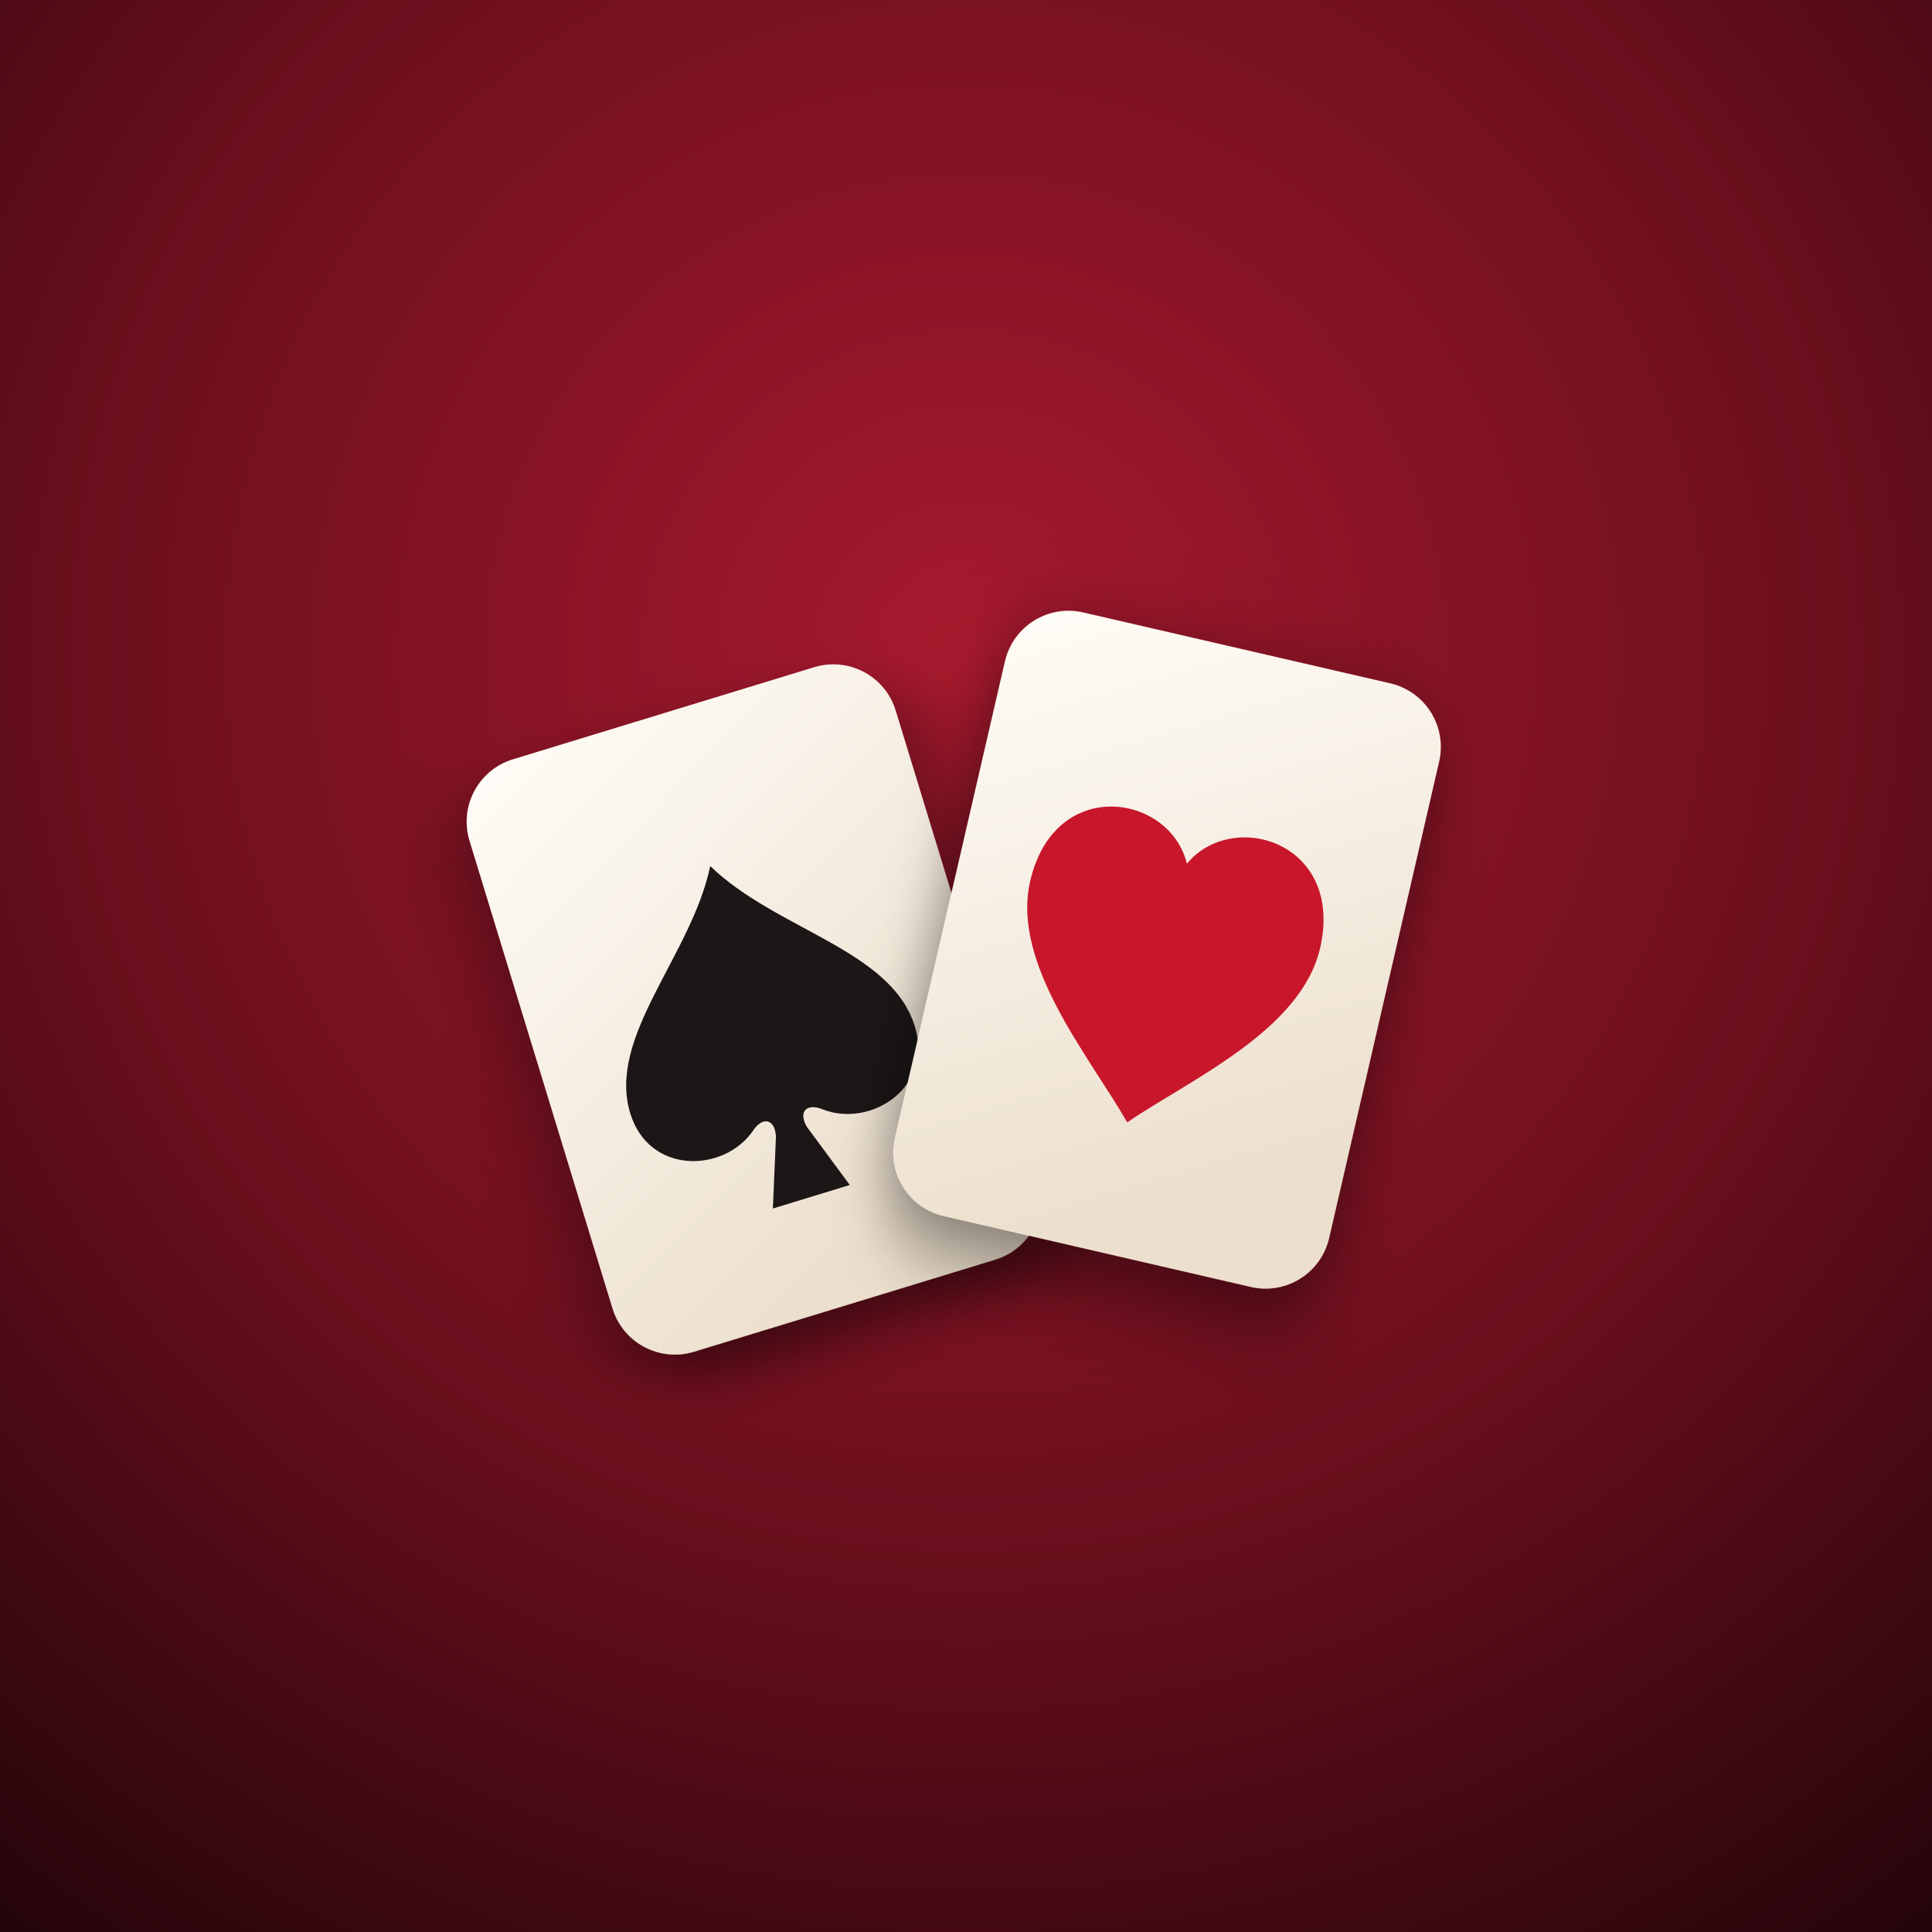
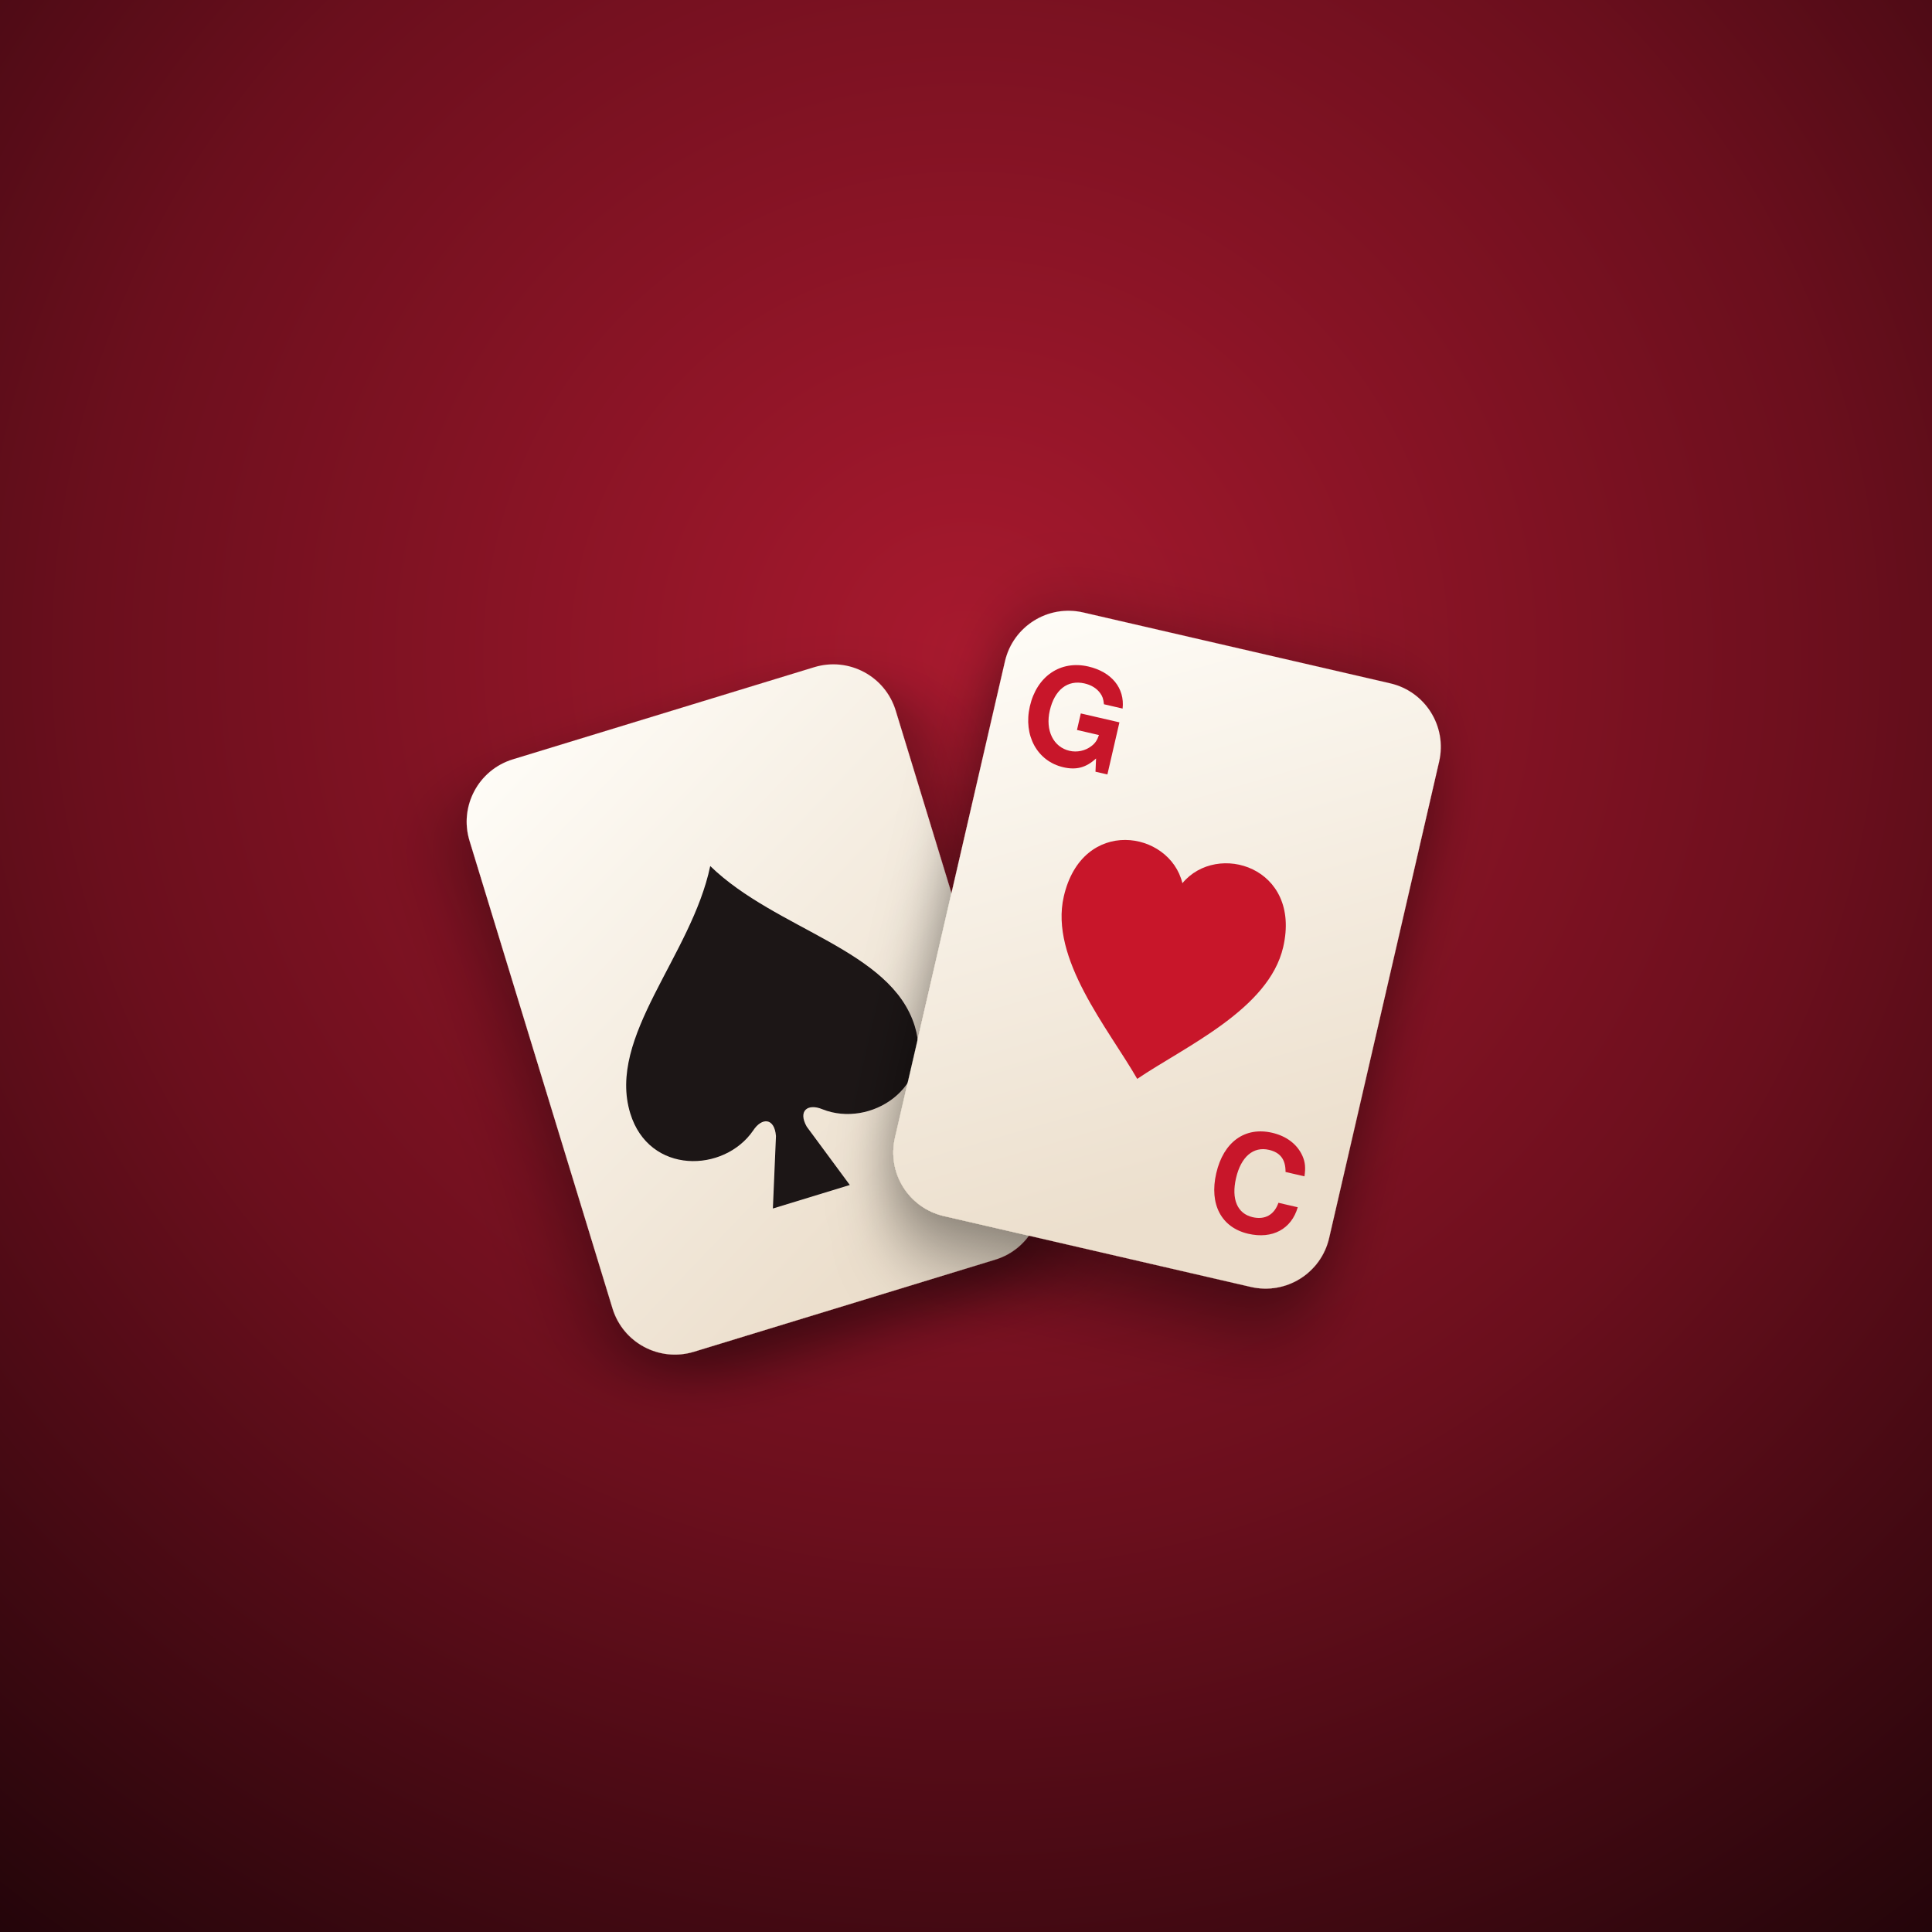
<svg xmlns="http://www.w3.org/2000/svg" viewBox="0 0 512 512" width="512" height="512">
  <defs>
    <radialGradient id="bg" cx="50%" cy="34%" r="82%">
      <stop offset="0%" stop-color="#a8192e" />
      <stop offset="55%" stop-color="#6b0f1d" />
      <stop offset="100%" stop-color="#24050a" />
    </radialGradient>
    <linearGradient id="face" x1="0" y1="0" x2="0.4" y2="1">
      <stop offset="0%" stop-color="#fffdf8" />
      <stop offset="100%" stop-color="#ecdfcd" />
    </linearGradient>
    <filter id="sh" x="-40%" y="-40%" width="180%" height="180%">
      <feDropShadow dx="0" dy="10" stdDeviation="14" flood-color="#000" flood-opacity=".5" />
    </filter>
    <path id="heart" d="M0,-52 C-16,-84 -74,-80 -74,-26 C-74,16 -26,52 0,80 C26,52 74,16 74,-26 C74,-80 16,-84 0,-52 Z" />
    <path id="spade" d="M0,-80 C-22,-40 -74,-14 -74,26 C-74,58 -38,68 -18,52 C-12,47 -6,49 -8,58 L-20,92 L20,92 L8,58 C6,49 12,47 18,52 C38,68 74,58 74,26 C74,-14 22,-40 0,-80 Z" />
  </defs>
  <rect width="512" height="512" fill="url(#bg)" />
  <g transform="translate(256 256) scale(.72) translate(-256 -256)">
    <g transform="translate(178 272) rotate(-17)" filter="url(#sh)">
      <rect x="-82" y="-114" width="164" height="228" rx="24" fill="url(#face)" />
      <use href="#spade" fill="#1b1216" transform="translate(0 4) scale(.74)" />
    </g>
    <g transform="translate(330 250) rotate(13)" filter="url(#sh)">
      <rect x="-82" y="-114" width="164" height="228" rx="24" fill="url(#face)" />
-       <use href="#heart" fill="#c8172c" transform="translate(0 6) scale(.74)" />
+       <use href="#heart" fill="#c8172c" transform="translate(0 4) scale(.56)" />
+       <g fill="#c8172c" font-family="Helvetica Neue, Helvetica, Arial, sans-serif" font-size="50" font-weight="bold" text-anchor="middle">
+         <text x="-52" y="-58">G</text>
+         <text x="52" y="94">C</text>
+       </g>
    </g>
  </g>
</svg>
